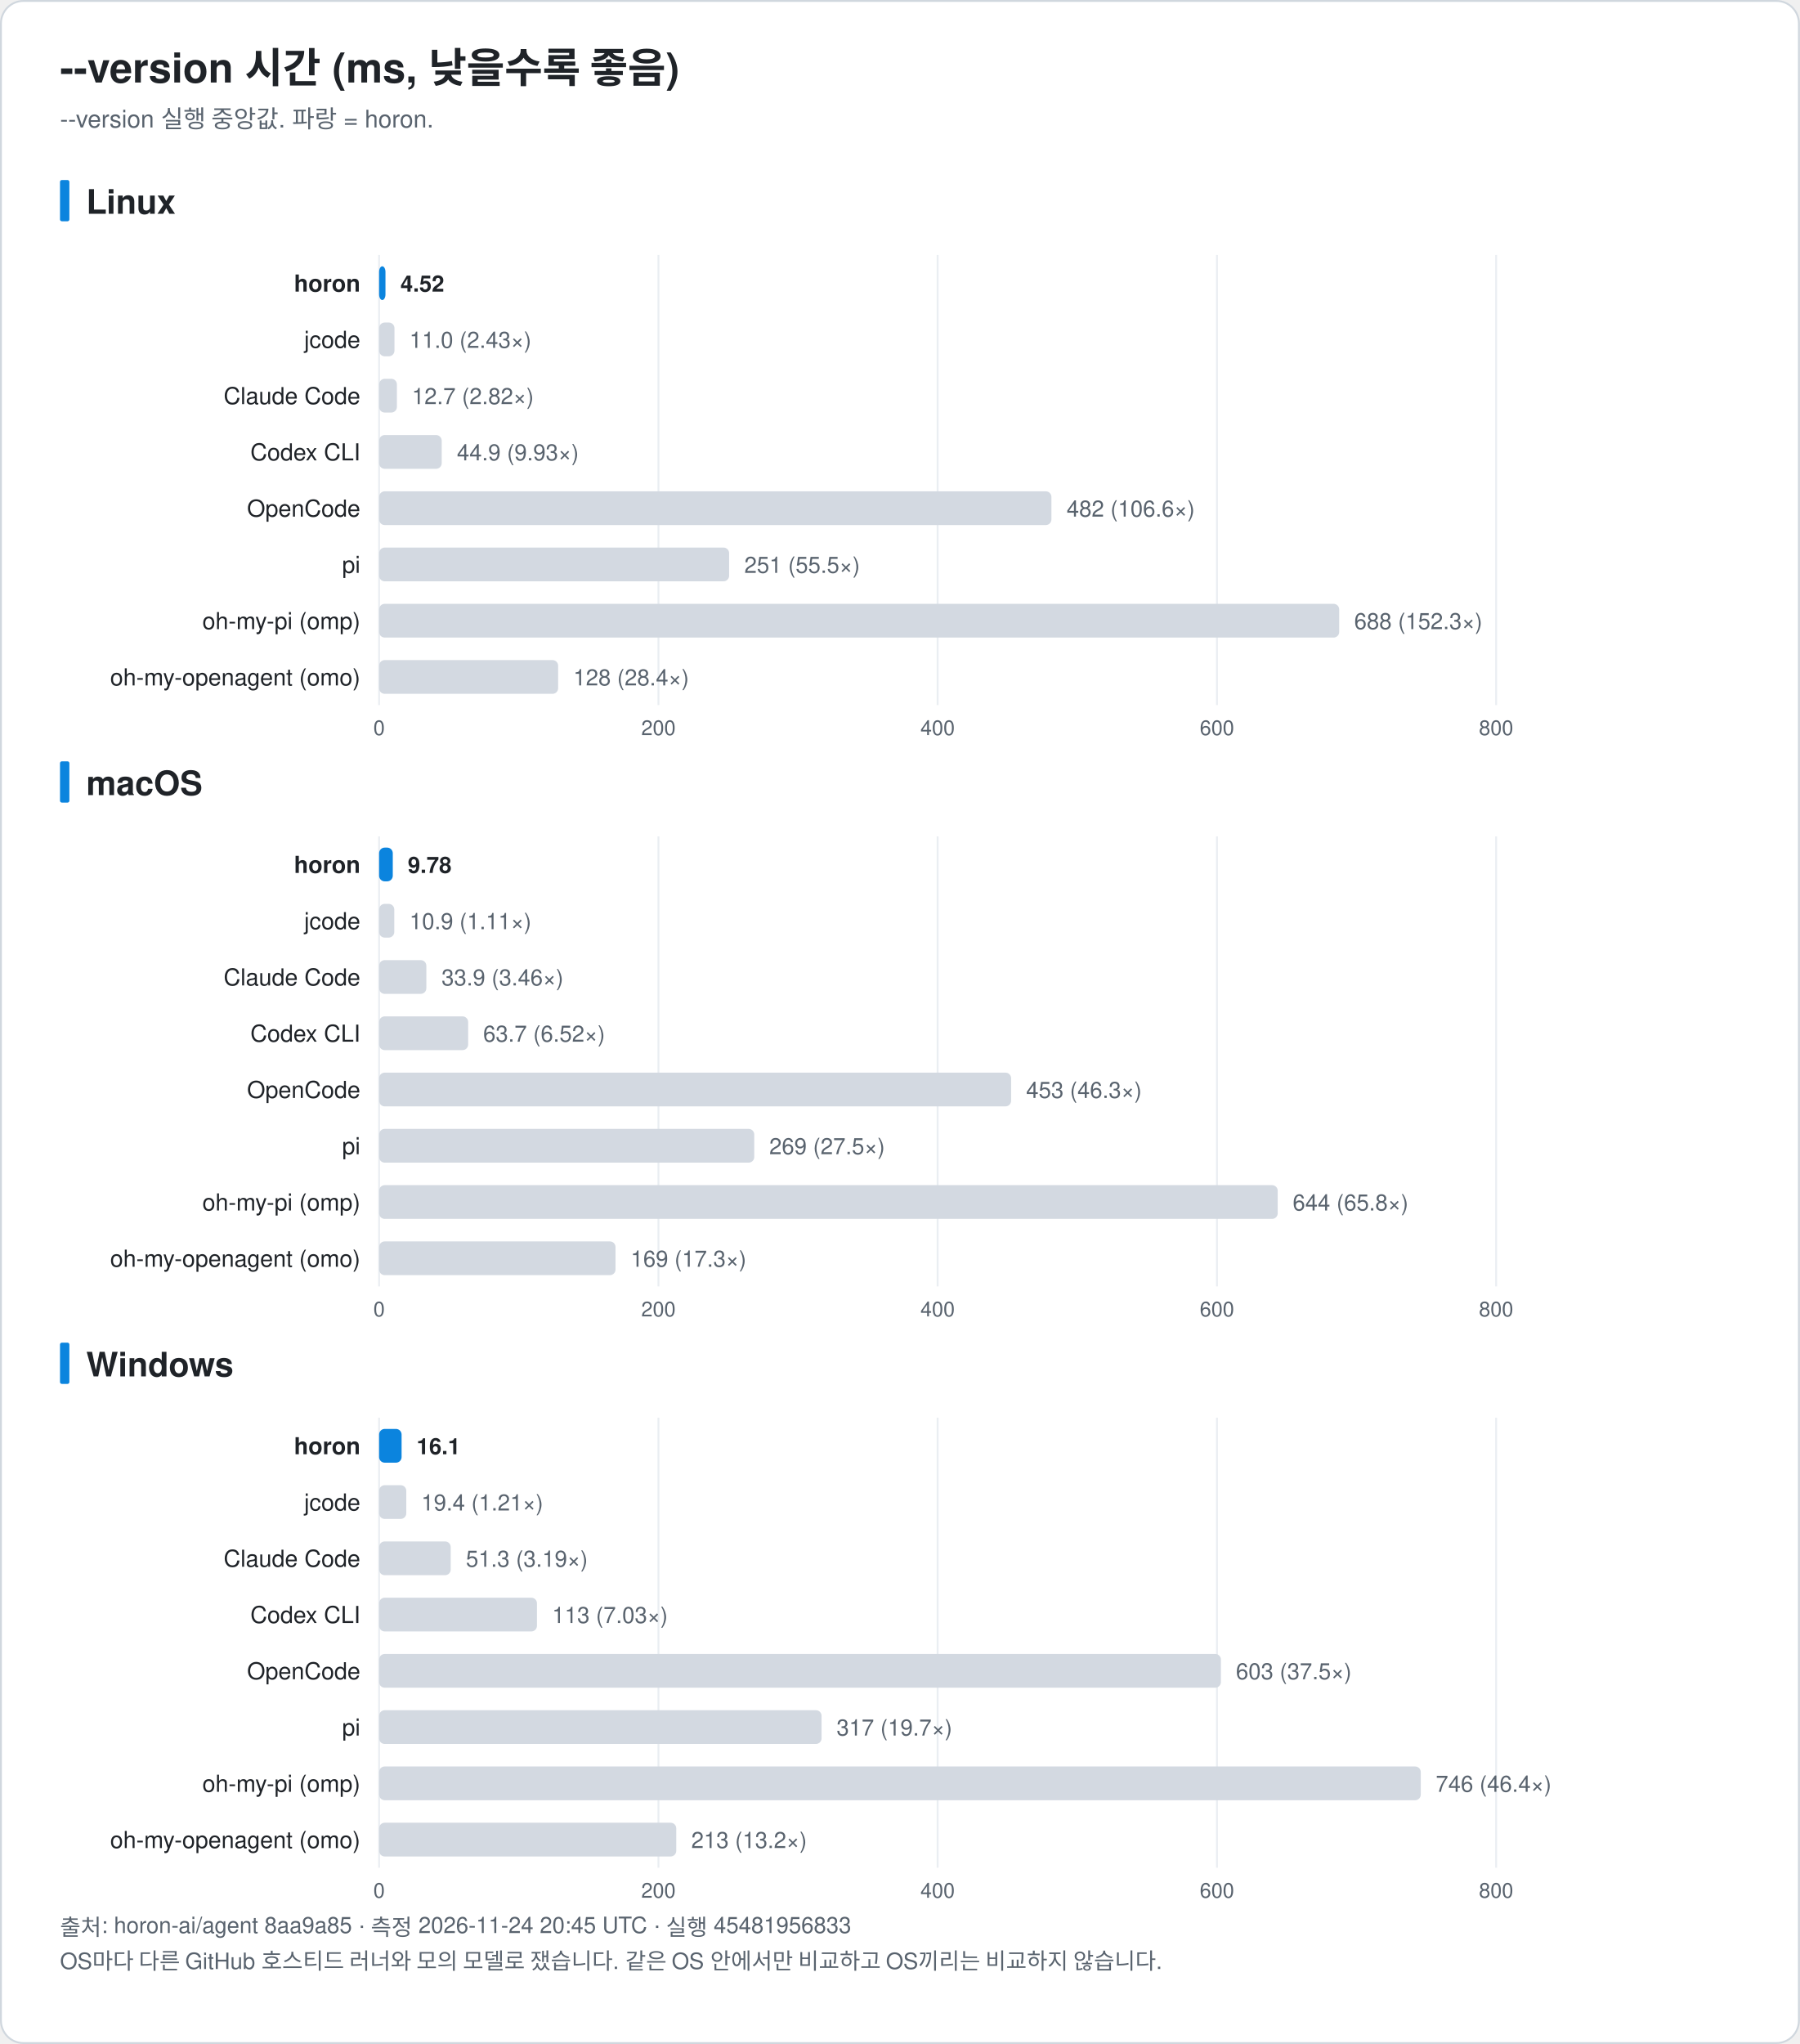
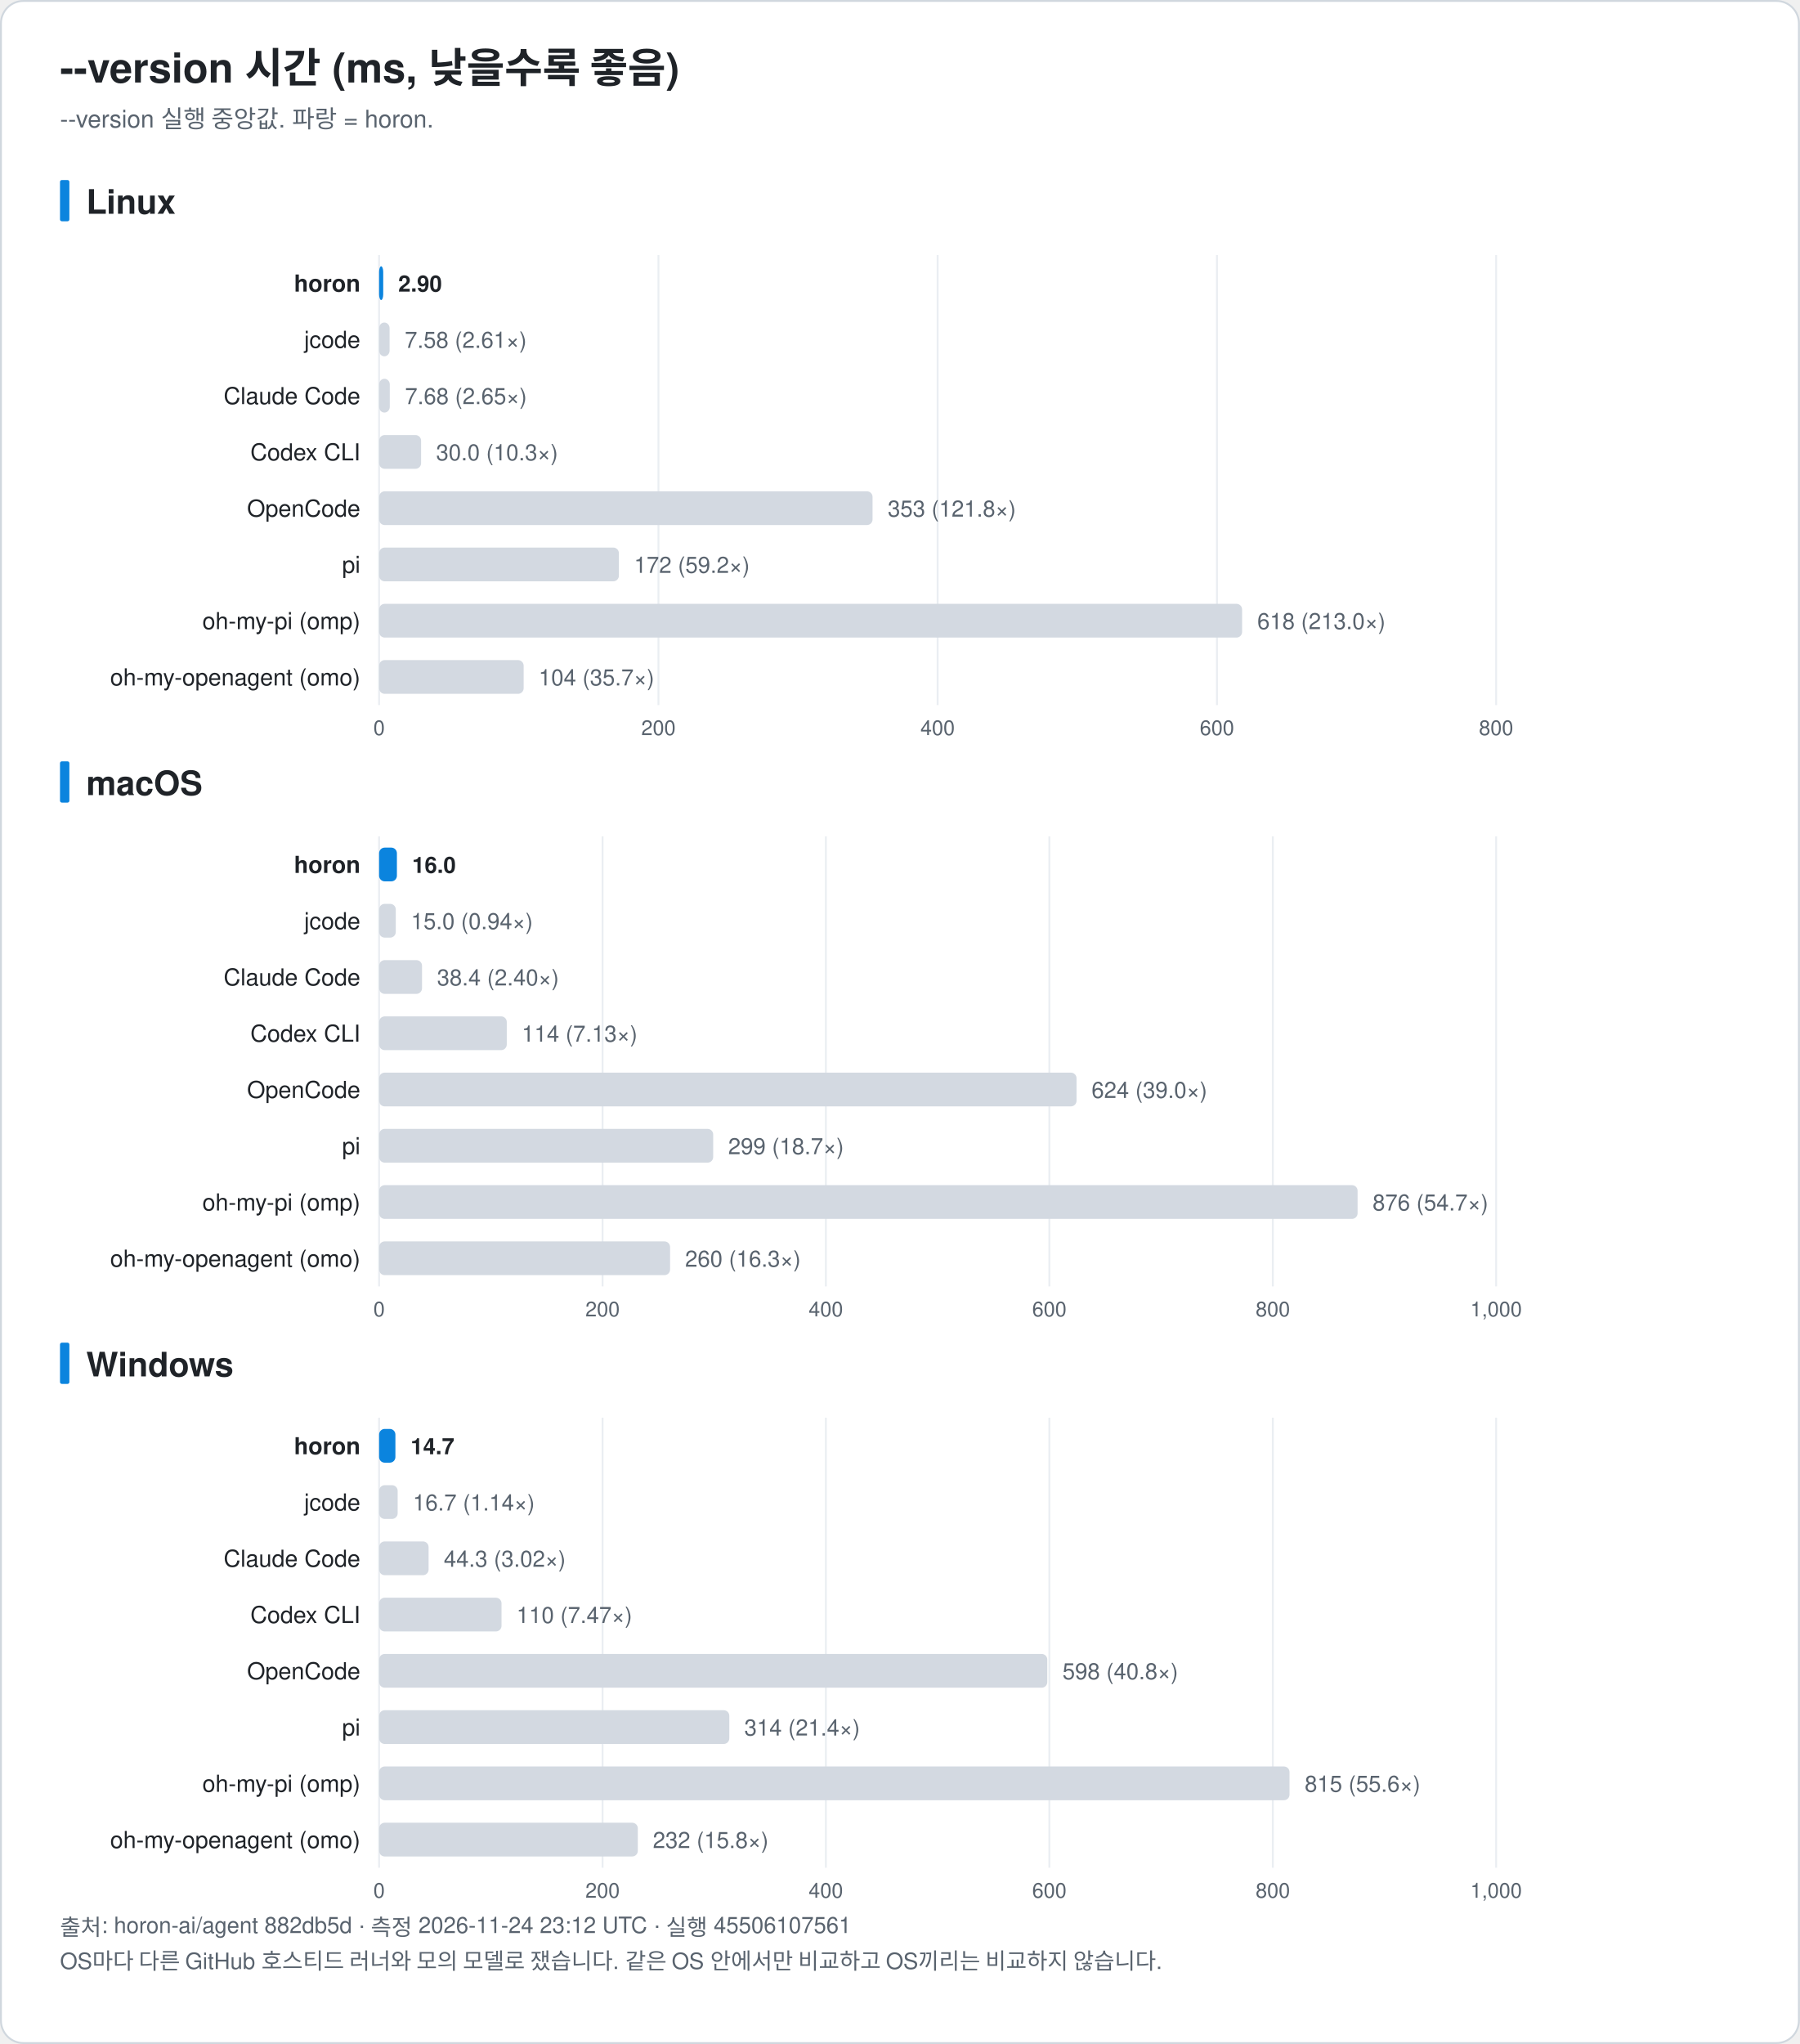
<svg xmlns="http://www.w3.org/2000/svg" width="960" height="1090" viewBox="0 0 960 1090" font-family="-apple-system, BlinkMacSystemFont, 'Segoe UI', 'Noto Sans KR', 'Apple SD Gothic Neo', Helvetica, Arial, sans-serif" role="img">
  <rect x="0.5" y="0.5" width="959" height="1089" rx="12" fill="#ffffff" stroke="#d0d7de" />
  <text x="32.0" y="44.0" font-size="22" fill="#1f2328" text-anchor="start" font-weight="bold">--version 시간 (ms, 낮을수록 좋음)</text>
  <text x="32.0" y="68.0" font-size="13" fill="#59636e" text-anchor="start" font-weight="normal">--version 실행 중앙값. 파랑 = horon.</text>
  <rect x="32" y="96.0" width="5" height="22" rx="1" fill="#0b84de" />
  <text x="46.0" y="114.0" font-size="18" fill="#1f2328" text-anchor="start" font-weight="bold">Linux</text>
  <line x1="202.2" y1="136.0" x2="202.2" y2="376.0" stroke="#eaeef2" />
  <text x="202.2" y="392.0" font-size="11" fill="#59636e" text-anchor="middle" font-weight="normal">0</text>
  <line x1="351.2" y1="136.0" x2="351.2" y2="376.0" stroke="#eaeef2" />
  <text x="351.2" y="392.0" font-size="11" fill="#59636e" text-anchor="middle" font-weight="normal">200</text>
  <line x1="500.1" y1="136.0" x2="500.1" y2="376.0" stroke="#eaeef2" />
  <text x="500.1" y="392.0" font-size="11" fill="#59636e" text-anchor="middle" font-weight="normal">400</text>
  <line x1="649.1" y1="136.0" x2="649.1" y2="376.0" stroke="#eaeef2" />
  <text x="649.1" y="392.0" font-size="11" fill="#59636e" text-anchor="middle" font-weight="normal">600</text>
  <line x1="798.0" y1="136.0" x2="798.0" y2="376.0" stroke="#eaeef2" />
  <text x="798.0" y="392.0" font-size="11" fill="#59636e" text-anchor="middle" font-weight="normal">800</text>
  <text x="192.2" y="155.5" font-size="12.5" fill="#1f2328" text-anchor="end" font-weight="bold">horon</text>
-   <rect x="202.2" y="142.0" width="3.4" height="18" rx="3" fill="#0b84de" />
-   <text x="213.6" y="155.5" font-size="12" fill="#1f2328" text-anchor="start" font-weight="bold">4.52</text>
+   <rect x="202.2" y="142.0" width="2.2" height="18" rx="3" fill="#0b84de" />
+   <text x="212.4" y="155.5" font-size="12" fill="#1f2328" text-anchor="start" font-weight="bold">2.90</text>
  <text x="192.2" y="185.5" font-size="12.5" fill="#1f2328" text-anchor="end" font-weight="normal">jcode</text>
-   <rect x="202.2" y="172.0" width="8.2" height="18" rx="3" fill="#d3d9e1" />
-   <text x="218.4" y="185.5" font-size="12" fill="#59636e" text-anchor="start" font-weight="normal">11.0 (2.43×)</text>
+   <rect x="202.2" y="172.0" width="5.6" height="18" rx="3" fill="#d3d9e1" />
+   <text x="215.9" y="185.5" font-size="12" fill="#59636e" text-anchor="start" font-weight="normal">7.58 (2.61×)</text>
  <text x="192.2" y="215.5" font-size="12.5" fill="#1f2328" text-anchor="end" font-weight="normal">Claude Code</text>
-   <rect x="202.2" y="202.0" width="9.5" height="18" rx="3" fill="#d3d9e1" />
-   <text x="219.7" y="215.5" font-size="12" fill="#59636e" text-anchor="start" font-weight="normal">12.7 (2.82×)</text>
+   <rect x="202.2" y="202.0" width="5.7" height="18" rx="3" fill="#d3d9e1" />
+   <text x="216.0" y="215.5" font-size="12" fill="#59636e" text-anchor="start" font-weight="normal">7.68 (2.65×)</text>
  <text x="192.2" y="245.5" font-size="12.5" fill="#1f2328" text-anchor="end" font-weight="normal">Codex CLI</text>
-   <rect x="202.2" y="232.0" width="33.4" height="18" rx="3" fill="#d3d9e1" />
-   <text x="243.7" y="245.5" font-size="12" fill="#59636e" text-anchor="start" font-weight="normal">44.9 (9.93×)</text>
+   <rect x="202.2" y="232.0" width="22.4" height="18" rx="3" fill="#d3d9e1" />
+   <text x="232.6" y="245.5" font-size="12" fill="#59636e" text-anchor="start" font-weight="normal">30.0 (10.3×)</text>
  <text x="192.2" y="275.5" font-size="12.5" fill="#1f2328" text-anchor="end" font-weight="normal">OpenCode</text>
-   <rect x="202.2" y="262.0" width="358.6" height="18" rx="3" fill="#d3d9e1" />
-   <text x="568.9" y="275.5" font-size="12" fill="#59636e" text-anchor="start" font-weight="normal">482 (106.6×)</text>
+   <rect x="202.2" y="262.0" width="263.2" height="18" rx="3" fill="#d3d9e1" />
+   <text x="473.5" y="275.5" font-size="12" fill="#59636e" text-anchor="start" font-weight="normal">353 (121.8×)</text>
  <text x="192.2" y="305.5" font-size="12.5" fill="#1f2328" text-anchor="end" font-weight="normal">pi</text>
-   <rect x="202.2" y="292.0" width="186.7" height="18" rx="3" fill="#d3d9e1" />
-   <text x="397.0" y="305.5" font-size="12" fill="#59636e" text-anchor="start" font-weight="normal">251 (55.5×)</text>
+   <rect x="202.2" y="292.0" width="127.9" height="18" rx="3" fill="#d3d9e1" />
+   <text x="338.2" y="305.5" font-size="12" fill="#59636e" text-anchor="start" font-weight="normal">172 (59.2×)</text>
  <text x="192.2" y="335.5" font-size="12.5" fill="#1f2328" text-anchor="end" font-weight="normal">oh-my-pi (omp)</text>
-   <rect x="202.2" y="322.0" width="512.1" height="18" rx="3" fill="#d3d9e1" />
-   <text x="722.3" y="335.5" font-size="12" fill="#59636e" text-anchor="start" font-weight="normal">688 (152.3×)</text>
+   <rect x="202.2" y="322.0" width="460.3" height="18" rx="3" fill="#d3d9e1" />
+   <text x="670.6" y="335.5" font-size="12" fill="#59636e" text-anchor="start" font-weight="normal">618 (213.0×)</text>
  <text x="192.2" y="365.5" font-size="12.5" fill="#1f2328" text-anchor="end" font-weight="normal">oh-my-openagent (omo)</text>
-   <rect x="202.2" y="352.0" width="95.5" height="18" rx="3" fill="#d3d9e1" />
-   <text x="305.8" y="365.5" font-size="12" fill="#59636e" text-anchor="start" font-weight="normal">128 (28.4×)</text>
+   <rect x="202.2" y="352.0" width="77.1" height="18" rx="3" fill="#d3d9e1" />
+   <text x="287.3" y="365.5" font-size="12" fill="#59636e" text-anchor="start" font-weight="normal">104 (35.7×)</text>
  <rect x="32" y="406.0" width="5" height="22" rx="1" fill="#0b84de" />
  <text x="46.0" y="424.0" font-size="18" fill="#1f2328" text-anchor="start" font-weight="bold">macOS</text>
  <line x1="202.2" y1="446.0" x2="202.2" y2="686.0" stroke="#eaeef2" />
  <text x="202.2" y="702.0" font-size="11" fill="#59636e" text-anchor="middle" font-weight="normal">0</text>
-   <line x1="351.2" y1="446.0" x2="351.2" y2="686.0" stroke="#eaeef2" />
-   <text x="351.2" y="702.0" font-size="11" fill="#59636e" text-anchor="middle" font-weight="normal">200</text>
-   <line x1="500.1" y1="446.0" x2="500.1" y2="686.0" stroke="#eaeef2" />
-   <text x="500.1" y="702.0" font-size="11" fill="#59636e" text-anchor="middle" font-weight="normal">400</text>
-   <line x1="649.1" y1="446.0" x2="649.1" y2="686.0" stroke="#eaeef2" />
-   <text x="649.1" y="702.0" font-size="11" fill="#59636e" text-anchor="middle" font-weight="normal">600</text>
+   <line x1="321.4" y1="446.0" x2="321.4" y2="686.0" stroke="#eaeef2" />
+   <text x="321.4" y="702.0" font-size="11" fill="#59636e" text-anchor="middle" font-weight="normal">200</text>
+   <line x1="440.5" y1="446.0" x2="440.5" y2="686.0" stroke="#eaeef2" />
+   <text x="440.5" y="702.0" font-size="11" fill="#59636e" text-anchor="middle" font-weight="normal">400</text>
+   <line x1="559.7" y1="446.0" x2="559.7" y2="686.0" stroke="#eaeef2" />
+   <text x="559.7" y="702.0" font-size="11" fill="#59636e" text-anchor="middle" font-weight="normal">600</text>
+   <line x1="678.9" y1="446.0" x2="678.9" y2="686.0" stroke="#eaeef2" />
+   <text x="678.9" y="702.0" font-size="11" fill="#59636e" text-anchor="middle" font-weight="normal">800</text>
  <line x1="798.0" y1="446.0" x2="798.0" y2="686.0" stroke="#eaeef2" />
-   <text x="798.0" y="702.0" font-size="11" fill="#59636e" text-anchor="middle" font-weight="normal">800</text>
+   <text x="798.0" y="702.0" font-size="11" fill="#59636e" text-anchor="middle" font-weight="normal">1,000</text>
  <text x="192.2" y="465.5" font-size="12.5" fill="#1f2328" text-anchor="end" font-weight="bold">horon</text>
-   <rect x="202.2" y="452.0" width="7.3" height="18" rx="3" fill="#0b84de" />
-   <text x="217.5" y="465.5" font-size="12" fill="#1f2328" text-anchor="start" font-weight="bold">9.78</text>
+   <rect x="202.2" y="452.0" width="9.5" height="18" rx="3" fill="#0b84de" />
+   <text x="219.8" y="465.5" font-size="12" fill="#1f2328" text-anchor="start" font-weight="bold">16.0</text>
  <text x="192.2" y="495.5" font-size="12.5" fill="#1f2328" text-anchor="end" font-weight="normal">jcode</text>
-   <rect x="202.2" y="482.0" width="8.1" height="18" rx="3" fill="#d3d9e1" />
-   <text x="218.4" y="495.5" font-size="12" fill="#59636e" text-anchor="start" font-weight="normal">10.9 (1.11×)</text>
+   <rect x="202.2" y="482.0" width="8.9" height="18" rx="3" fill="#d3d9e1" />
+   <text x="219.2" y="495.5" font-size="12" fill="#59636e" text-anchor="start" font-weight="normal">15.0 (0.94×)</text>
  <text x="192.2" y="525.5" font-size="12.5" fill="#1f2328" text-anchor="end" font-weight="normal">Claude Code</text>
-   <rect x="202.2" y="512.0" width="25.2" height="18" rx="3" fill="#d3d9e1" />
-   <text x="235.5" y="525.5" font-size="12" fill="#59636e" text-anchor="start" font-weight="normal">33.9 (3.46×)</text>
+   <rect x="202.2" y="512.0" width="22.9" height="18" rx="3" fill="#d3d9e1" />
+   <text x="233.1" y="525.5" font-size="12" fill="#59636e" text-anchor="start" font-weight="normal">38.4 (2.40×)</text>
  <text x="192.2" y="555.5" font-size="12.5" fill="#1f2328" text-anchor="end" font-weight="normal">Codex CLI</text>
-   <rect x="202.2" y="542.0" width="47.5" height="18" rx="3" fill="#d3d9e1" />
-   <text x="257.7" y="555.5" font-size="12" fill="#59636e" text-anchor="start" font-weight="normal">63.7 (6.52×)</text>
+   <rect x="202.2" y="542.0" width="68.1" height="18" rx="3" fill="#d3d9e1" />
+   <text x="278.3" y="555.5" font-size="12" fill="#59636e" text-anchor="start" font-weight="normal">114 (7.13×)</text>
  <text x="192.2" y="585.5" font-size="12.5" fill="#1f2328" text-anchor="end" font-weight="normal">OpenCode</text>
-   <rect x="202.2" y="572.0" width="337.1" height="18" rx="3" fill="#d3d9e1" />
-   <text x="547.3" y="585.5" font-size="12" fill="#59636e" text-anchor="start" font-weight="normal">453 (46.3×)</text>
+   <rect x="202.2" y="572.0" width="372.0" height="18" rx="3" fill="#d3d9e1" />
+   <text x="582.2" y="585.5" font-size="12" fill="#59636e" text-anchor="start" font-weight="normal">624 (39.0×)</text>
  <text x="192.2" y="615.5" font-size="12.5" fill="#1f2328" text-anchor="end" font-weight="normal">pi</text>
-   <rect x="202.2" y="602.0" width="200.1" height="18" rx="3" fill="#d3d9e1" />
-   <text x="410.3" y="615.5" font-size="12" fill="#59636e" text-anchor="start" font-weight="normal">269 (27.5×)</text>
+   <rect x="202.2" y="602.0" width="178.2" height="18" rx="3" fill="#d3d9e1" />
+   <text x="388.4" y="615.5" font-size="12" fill="#59636e" text-anchor="start" font-weight="normal">299 (18.7×)</text>
  <text x="192.2" y="645.5" font-size="12.5" fill="#1f2328" text-anchor="end" font-weight="normal">oh-my-pi (omp)</text>
-   <rect x="202.2" y="632.0" width="479.3" height="18" rx="3" fill="#d3d9e1" />
-   <text x="689.5" y="645.5" font-size="12" fill="#59636e" text-anchor="start" font-weight="normal">644 (65.8×)</text>
+   <rect x="202.2" y="632.0" width="521.9" height="18" rx="3" fill="#d3d9e1" />
+   <text x="732.1" y="645.5" font-size="12" fill="#59636e" text-anchor="start" font-weight="normal">876 (54.7×)</text>
  <text x="192.2" y="675.5" font-size="12.5" fill="#1f2328" text-anchor="end" font-weight="normal">oh-my-openagent (omo)</text>
-   <rect x="202.2" y="662.0" width="126.1" height="18" rx="3" fill="#d3d9e1" />
-   <text x="336.4" y="675.5" font-size="12" fill="#59636e" text-anchor="start" font-weight="normal">169 (17.3×)</text>
+   <rect x="202.2" y="662.0" width="155.2" height="18" rx="3" fill="#d3d9e1" />
+   <text x="365.4" y="675.5" font-size="12" fill="#59636e" text-anchor="start" font-weight="normal">260 (16.3×)</text>
  <rect x="32" y="716.0" width="5" height="22" rx="1" fill="#0b84de" />
  <text x="46.0" y="734.0" font-size="18" fill="#1f2328" text-anchor="start" font-weight="bold">Windows</text>
  <line x1="202.2" y1="756.0" x2="202.2" y2="996.0" stroke="#eaeef2" />
  <text x="202.2" y="1012.0" font-size="11" fill="#59636e" text-anchor="middle" font-weight="normal">0</text>
-   <line x1="351.2" y1="756.0" x2="351.2" y2="996.0" stroke="#eaeef2" />
-   <text x="351.2" y="1012.0" font-size="11" fill="#59636e" text-anchor="middle" font-weight="normal">200</text>
-   <line x1="500.1" y1="756.0" x2="500.1" y2="996.0" stroke="#eaeef2" />
-   <text x="500.1" y="1012.0" font-size="11" fill="#59636e" text-anchor="middle" font-weight="normal">400</text>
-   <line x1="649.1" y1="756.0" x2="649.1" y2="996.0" stroke="#eaeef2" />
-   <text x="649.1" y="1012.0" font-size="11" fill="#59636e" text-anchor="middle" font-weight="normal">600</text>
+   <line x1="321.4" y1="756.0" x2="321.4" y2="996.0" stroke="#eaeef2" />
+   <text x="321.4" y="1012.0" font-size="11" fill="#59636e" text-anchor="middle" font-weight="normal">200</text>
+   <line x1="440.5" y1="756.0" x2="440.5" y2="996.0" stroke="#eaeef2" />
+   <text x="440.5" y="1012.0" font-size="11" fill="#59636e" text-anchor="middle" font-weight="normal">400</text>
+   <line x1="559.7" y1="756.0" x2="559.7" y2="996.0" stroke="#eaeef2" />
+   <text x="559.7" y="1012.0" font-size="11" fill="#59636e" text-anchor="middle" font-weight="normal">600</text>
+   <line x1="678.9" y1="756.0" x2="678.9" y2="996.0" stroke="#eaeef2" />
+   <text x="678.9" y="1012.0" font-size="11" fill="#59636e" text-anchor="middle" font-weight="normal">800</text>
  <line x1="798.0" y1="756.0" x2="798.0" y2="996.0" stroke="#eaeef2" />
-   <text x="798.0" y="1012.0" font-size="11" fill="#59636e" text-anchor="middle" font-weight="normal">800</text>
+   <text x="798.0" y="1012.0" font-size="11" fill="#59636e" text-anchor="middle" font-weight="normal">1,000</text>
  <text x="192.2" y="775.5" font-size="12.5" fill="#1f2328" text-anchor="end" font-weight="bold">horon</text>
-   <rect x="202.2" y="762.0" width="12.0" height="18" rx="3" fill="#0b84de" />
-   <text x="222.2" y="775.5" font-size="12" fill="#1f2328" text-anchor="start" font-weight="bold">16.1</text>
+   <rect x="202.2" y="762.0" width="8.7" height="18" rx="3" fill="#0b84de" />
+   <text x="219.0" y="775.5" font-size="12" fill="#1f2328" text-anchor="start" font-weight="bold">14.7</text>
  <text x="192.2" y="805.5" font-size="12.5" fill="#1f2328" text-anchor="end" font-weight="normal">jcode</text>
-   <rect x="202.2" y="792.0" width="14.5" height="18" rx="3" fill="#d3d9e1" />
-   <text x="224.7" y="805.5" font-size="12" fill="#59636e" text-anchor="start" font-weight="normal">19.4 (1.21×)</text>
+   <rect x="202.2" y="792.0" width="9.9" height="18" rx="3" fill="#d3d9e1" />
+   <text x="220.2" y="805.5" font-size="12" fill="#59636e" text-anchor="start" font-weight="normal">16.7 (1.14×)</text>
  <text x="192.2" y="835.5" font-size="12.5" fill="#1f2328" text-anchor="end" font-weight="normal">Claude Code</text>
-   <rect x="202.2" y="822.0" width="38.2" height="18" rx="3" fill="#d3d9e1" />
-   <text x="248.5" y="835.5" font-size="12" fill="#59636e" text-anchor="start" font-weight="normal">51.3 (3.19×)</text>
+   <rect x="202.2" y="822.0" width="26.4" height="18" rx="3" fill="#d3d9e1" />
+   <text x="236.7" y="835.5" font-size="12" fill="#59636e" text-anchor="start" font-weight="normal">44.3 (3.02×)</text>
  <text x="192.2" y="865.5" font-size="12.5" fill="#1f2328" text-anchor="end" font-weight="normal">Codex CLI</text>
-   <rect x="202.2" y="852.0" width="84.2" height="18" rx="3" fill="#d3d9e1" />
-   <text x="294.5" y="865.5" font-size="12" fill="#59636e" text-anchor="start" font-weight="normal">113 (7.03×)</text>
+   <rect x="202.2" y="852.0" width="65.3" height="18" rx="3" fill="#d3d9e1" />
+   <text x="275.5" y="865.5" font-size="12" fill="#59636e" text-anchor="start" font-weight="normal">110 (7.47×)</text>
  <text x="192.2" y="895.5" font-size="12.5" fill="#1f2328" text-anchor="end" font-weight="normal">OpenCode</text>
-   <rect x="202.2" y="882.0" width="449.0" height="18" rx="3" fill="#d3d9e1" />
-   <text x="659.2" y="895.5" font-size="12" fill="#59636e" text-anchor="start" font-weight="normal">603 (37.5×)</text>
+   <rect x="202.2" y="882.0" width="356.4" height="18" rx="3" fill="#d3d9e1" />
+   <text x="566.7" y="895.5" font-size="12" fill="#59636e" text-anchor="start" font-weight="normal">598 (40.8×)</text>
  <text x="192.2" y="925.5" font-size="12.5" fill="#1f2328" text-anchor="end" font-weight="normal">pi</text>
-   <rect x="202.2" y="912.0" width="236.0" height="18" rx="3" fill="#d3d9e1" />
-   <text x="446.2" y="925.5" font-size="12" fill="#59636e" text-anchor="start" font-weight="normal">317 (19.7×)</text>
+   <rect x="202.2" y="912.0" width="186.8" height="18" rx="3" fill="#d3d9e1" />
+   <text x="397.0" y="925.5" font-size="12" fill="#59636e" text-anchor="start" font-weight="normal">314 (21.4×)</text>
  <text x="192.2" y="955.5" font-size="12.5" fill="#1f2328" text-anchor="end" font-weight="normal">oh-my-pi (omp)</text>
-   <rect x="202.2" y="942.0" width="555.6" height="18" rx="3" fill="#d3d9e1" />
-   <text x="765.8" y="955.5" font-size="12" fill="#59636e" text-anchor="start" font-weight="normal">746 (46.4×)</text>
+   <rect x="202.2" y="942.0" width="485.6" height="18" rx="3" fill="#d3d9e1" />
+   <text x="695.9" y="955.5" font-size="12" fill="#59636e" text-anchor="start" font-weight="normal">815 (55.6×)</text>
  <text x="192.2" y="985.5" font-size="12.5" fill="#1f2328" text-anchor="end" font-weight="normal">oh-my-openagent (omo)</text>
-   <rect x="202.2" y="972.0" width="158.5" height="18" rx="3" fill="#d3d9e1" />
-   <text x="368.7" y="985.5" font-size="12" fill="#59636e" text-anchor="start" font-weight="normal">213 (13.2×)</text>
-   <text x="32.0" y="1032.0" font-size="12" fill="#59636e" text-anchor="start" font-weight="normal">출처: horon-ai/agent 8aa9a85 · 측정 2026-11-24 20:45 UTC · 실행 45481956833</text>
+   <rect x="202.2" y="972.0" width="138.0" height="18" rx="3" fill="#d3d9e1" />
+   <text x="348.2" y="985.5" font-size="12" fill="#59636e" text-anchor="start" font-weight="normal">232 (15.8×)</text>
+   <text x="32.0" y="1032.0" font-size="12" fill="#59636e" text-anchor="start" font-weight="normal">출처: horon-ai/agent 882db5d · 측정 2026-11-24 23:12 UTC · 실행 45506107561</text>
  <text x="32.0" y="1050.0" font-size="12" fill="#59636e" text-anchor="start" font-weight="normal">OS마다 다른 GitHub 호스티드 러너와 모의 모델로 쟀습니다. 같은 OS 안에서만 비교하고 OS끼리는 비교하지 않습니다.</text>
</svg>
